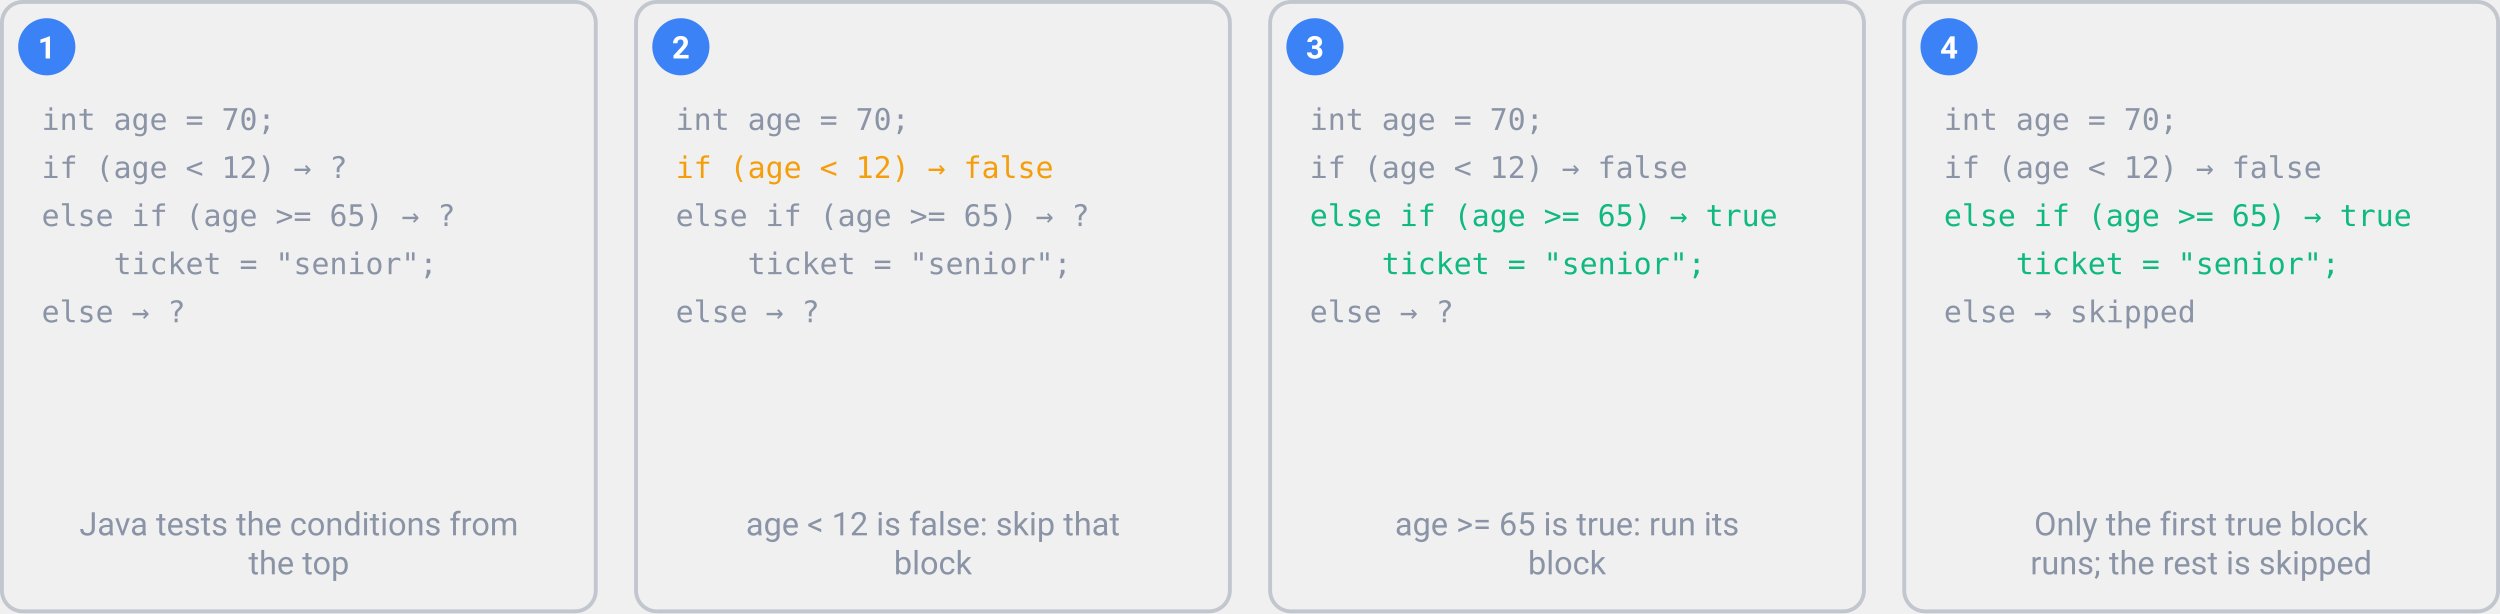
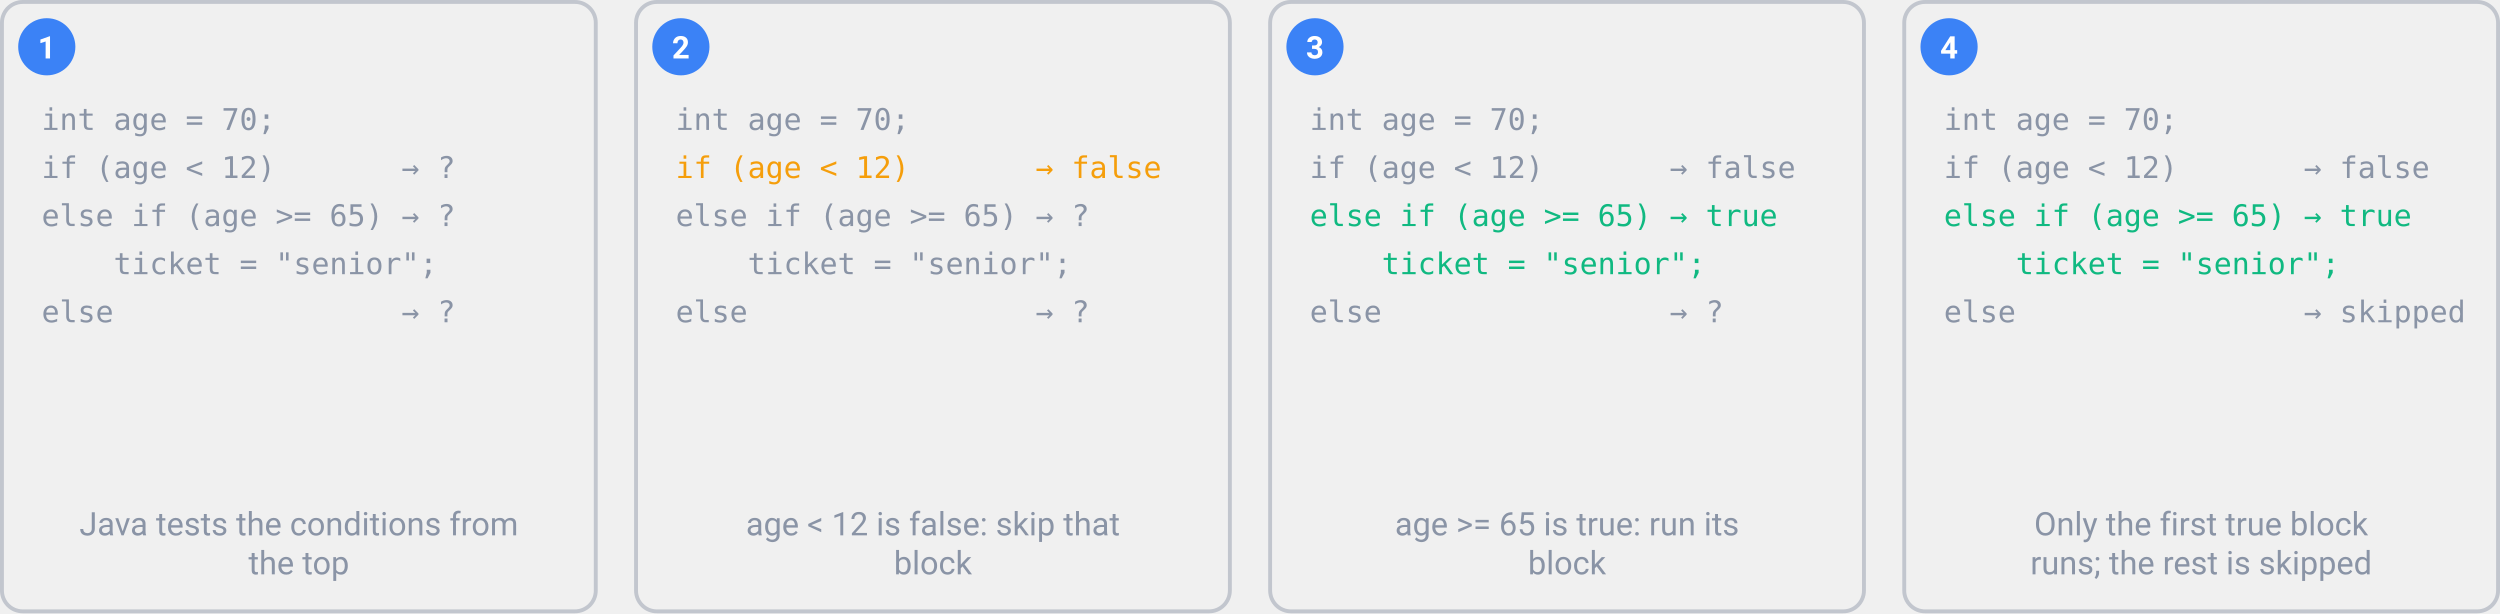
<svg xmlns="http://www.w3.org/2000/svg" viewBox="0 0 962 236" role="img" aria-label="With age 70, Java tests age &lt; 12 (false), then age &gt;= 65 (true), runs that block and skips the else">
  <g transform="translate(0 0)">
    <rect x="0.75" y="0.75" width="228.5" height="234.5" rx="8" fill="none" stroke="#8a94a6" stroke-opacity="0.45" stroke-width="1.5" />
    <circle cx="18" cy="18" r="11" fill="#3b82f6" />
    <text x="18" y="22.5" fill="#ffffff" font-size="12" font-weight="700" text-anchor="middle" font-family="-apple-system, 'Segoe UI', Roboto, sans-serif">1</text>
    <text x="16" y="50.0" fill="#8a94a6" font-size="11.5" text-anchor="start" font-family="ui-monospace, Menlo, Consolas, monospace">int age = 70;</text>
-     <text x="16" y="68.5" fill="#8a94a6" font-size="11.5" text-anchor="start" font-family="ui-monospace, Menlo, Consolas, monospace">if (age &lt; 12)       → ?</text>
+     <text x="16" y="68.5" fill="#8a94a6" font-size="11.5" text-anchor="start" font-family="ui-monospace, Menlo, Consolas, monospace" xml:space="preserve">if (age &lt; 12)       → ?</text>
    <text x="16" y="87.0" fill="#8a94a6" font-size="11.5" text-anchor="start" font-family="ui-monospace, Menlo, Consolas, monospace">else if (age &gt;= 65) → ?</text>
    <text x="16" y="105.5" fill="#8a94a6" font-size="11.5" text-anchor="start" font-family="ui-monospace, Menlo, Consolas, monospace" xml:space="preserve">    ticket = "senior";</text>
-     <text x="16" y="124.0" fill="#8a94a6" font-size="11.5" text-anchor="start" font-family="ui-monospace, Menlo, Consolas, monospace">else                → ?</text>
+     <text x="16" y="124.0" fill="#8a94a6" font-size="11.5" text-anchor="start" font-family="ui-monospace, Menlo, Consolas, monospace" xml:space="preserve">else                → ?</text>
    <text x="115.0" y="206" fill="#8a94a6" font-size="12.5" text-anchor="middle" font-family="-apple-system, 'Segoe UI', Roboto, sans-serif">Java tests the conditions from</text>
    <text x="115.0" y="221" fill="#8a94a6" font-size="12.5" text-anchor="middle" font-family="-apple-system, 'Segoe UI', Roboto, sans-serif">the top</text>
  </g>
  <g transform="translate(244 0)">
    <rect x="0.75" y="0.75" width="228.5" height="234.5" rx="8" fill="none" stroke="#8a94a6" stroke-opacity="0.45" stroke-width="1.5" />
    <circle cx="18" cy="18" r="11" fill="#3b82f6" />
    <text x="18" y="22.5" fill="#ffffff" font-size="12" font-weight="700" text-anchor="middle" font-family="-apple-system, 'Segoe UI', Roboto, sans-serif">2</text>
    <text x="16" y="50.0" fill="#8a94a6" font-size="11.5" text-anchor="start" font-family="ui-monospace, Menlo, Consolas, monospace">int age = 70;</text>
-     <text x="16" y="68.5" fill="#f59e0b" font-size="11.5" text-anchor="start" font-family="ui-monospace, Menlo, Consolas, monospace">if (age &lt; 12)       → false</text>
+     <text x="16" y="68.5" fill="#f59e0b" font-size="11.5" text-anchor="start" font-family="ui-monospace, Menlo, Consolas, monospace" xml:space="preserve">if (age &lt; 12)       → false</text>
    <text x="16" y="87.0" fill="#8a94a6" font-size="11.5" text-anchor="start" font-family="ui-monospace, Menlo, Consolas, monospace">else if (age &gt;= 65) → ?</text>
    <text x="16" y="105.5" fill="#8a94a6" font-size="11.5" text-anchor="start" font-family="ui-monospace, Menlo, Consolas, monospace" xml:space="preserve">    ticket = "senior";</text>
-     <text x="16" y="124.0" fill="#8a94a6" font-size="11.5" text-anchor="start" font-family="ui-monospace, Menlo, Consolas, monospace">else                → ?</text>
+     <text x="16" y="124.0" fill="#8a94a6" font-size="11.5" text-anchor="start" font-family="ui-monospace, Menlo, Consolas, monospace" xml:space="preserve">else                → ?</text>
    <text x="115.0" y="206" fill="#8a94a6" font-size="12.5" text-anchor="middle" font-family="-apple-system, 'Segoe UI', Roboto, sans-serif">age &lt; 12 is false: skip that</text>
    <text x="115.0" y="221" fill="#8a94a6" font-size="12.5" text-anchor="middle" font-family="-apple-system, 'Segoe UI', Roboto, sans-serif">block</text>
  </g>
  <g transform="translate(488 0)">
    <rect x="0.75" y="0.75" width="228.5" height="234.5" rx="8" fill="none" stroke="#8a94a6" stroke-opacity="0.45" stroke-width="1.5" />
    <circle cx="18" cy="18" r="11" fill="#3b82f6" />
    <text x="18" y="22.5" fill="#ffffff" font-size="12" font-weight="700" text-anchor="middle" font-family="-apple-system, 'Segoe UI', Roboto, sans-serif">3</text>
    <text x="16" y="50.0" fill="#8a94a6" font-size="11.5" text-anchor="start" font-family="ui-monospace, Menlo, Consolas, monospace">int age = 70;</text>
-     <text x="16" y="68.5" fill="#8a94a6" font-size="11.5" text-anchor="start" font-family="ui-monospace, Menlo, Consolas, monospace">if (age &lt; 12)       → false</text>
+     <text x="16" y="68.5" fill="#8a94a6" font-size="11.5" text-anchor="start" font-family="ui-monospace, Menlo, Consolas, monospace" xml:space="preserve">if (age &lt; 12)       → false</text>
    <text x="16" y="87.0" fill="#10b981" font-size="11.5" text-anchor="start" font-family="ui-monospace, Menlo, Consolas, monospace">else if (age &gt;= 65) → true</text>
    <text x="16" y="105.5" fill="#10b981" font-size="11.5" text-anchor="start" font-family="ui-monospace, Menlo, Consolas, monospace" xml:space="preserve">    ticket = "senior";</text>
-     <text x="16" y="124.0" fill="#8a94a6" font-size="11.5" text-anchor="start" font-family="ui-monospace, Menlo, Consolas, monospace">else                → ?</text>
+     <text x="16" y="124.0" fill="#8a94a6" font-size="11.5" text-anchor="start" font-family="ui-monospace, Menlo, Consolas, monospace" xml:space="preserve">else                → ?</text>
    <text x="115.0" y="206" fill="#8a94a6" font-size="12.5" text-anchor="middle" font-family="-apple-system, 'Segoe UI', Roboto, sans-serif">age &gt;= 65 is true: run its</text>
    <text x="115.0" y="221" fill="#8a94a6" font-size="12.5" text-anchor="middle" font-family="-apple-system, 'Segoe UI', Roboto, sans-serif">block</text>
  </g>
  <g transform="translate(732 0)">
    <rect x="0.75" y="0.75" width="228.5" height="234.5" rx="8" fill="none" stroke="#8a94a6" stroke-opacity="0.45" stroke-width="1.5" />
    <circle cx="18" cy="18" r="11" fill="#3b82f6" />
    <text x="18" y="22.5" fill="#ffffff" font-size="12" font-weight="700" text-anchor="middle" font-family="-apple-system, 'Segoe UI', Roboto, sans-serif">4</text>
    <text x="16" y="50.0" fill="#8a94a6" font-size="11.5" text-anchor="start" font-family="ui-monospace, Menlo, Consolas, monospace">int age = 70;</text>
-     <text x="16" y="68.5" fill="#8a94a6" font-size="11.5" text-anchor="start" font-family="ui-monospace, Menlo, Consolas, monospace">if (age &lt; 12)       → false</text>
+     <text x="16" y="68.5" fill="#8a94a6" font-size="11.5" text-anchor="start" font-family="ui-monospace, Menlo, Consolas, monospace" xml:space="preserve">if (age &lt; 12)       → false</text>
    <text x="16" y="87.0" fill="#10b981" font-size="11.5" text-anchor="start" font-family="ui-monospace, Menlo, Consolas, monospace">else if (age &gt;= 65) → true</text>
    <text x="16" y="105.5" fill="#10b981" font-size="11.5" text-anchor="start" font-family="ui-monospace, Menlo, Consolas, monospace" xml:space="preserve">    ticket = "senior";</text>
-     <text x="16" y="124.0" fill="#8a94a6" font-size="11.5" text-anchor="start" font-family="ui-monospace, Menlo, Consolas, monospace">else                → skipped</text>
+     <text x="16" y="124.0" fill="#8a94a6" font-size="11.5" text-anchor="start" font-family="ui-monospace, Menlo, Consolas, monospace" xml:space="preserve">else                → skipped</text>
    <text x="115.0" y="206" fill="#8a94a6" font-size="12.5" text-anchor="middle" font-family="-apple-system, 'Segoe UI', Roboto, sans-serif">Only the first true block</text>
    <text x="115.0" y="221" fill="#8a94a6" font-size="12.5" text-anchor="middle" font-family="-apple-system, 'Segoe UI', Roboto, sans-serif">runs; the rest is skipped</text>
  </g>
</svg>
